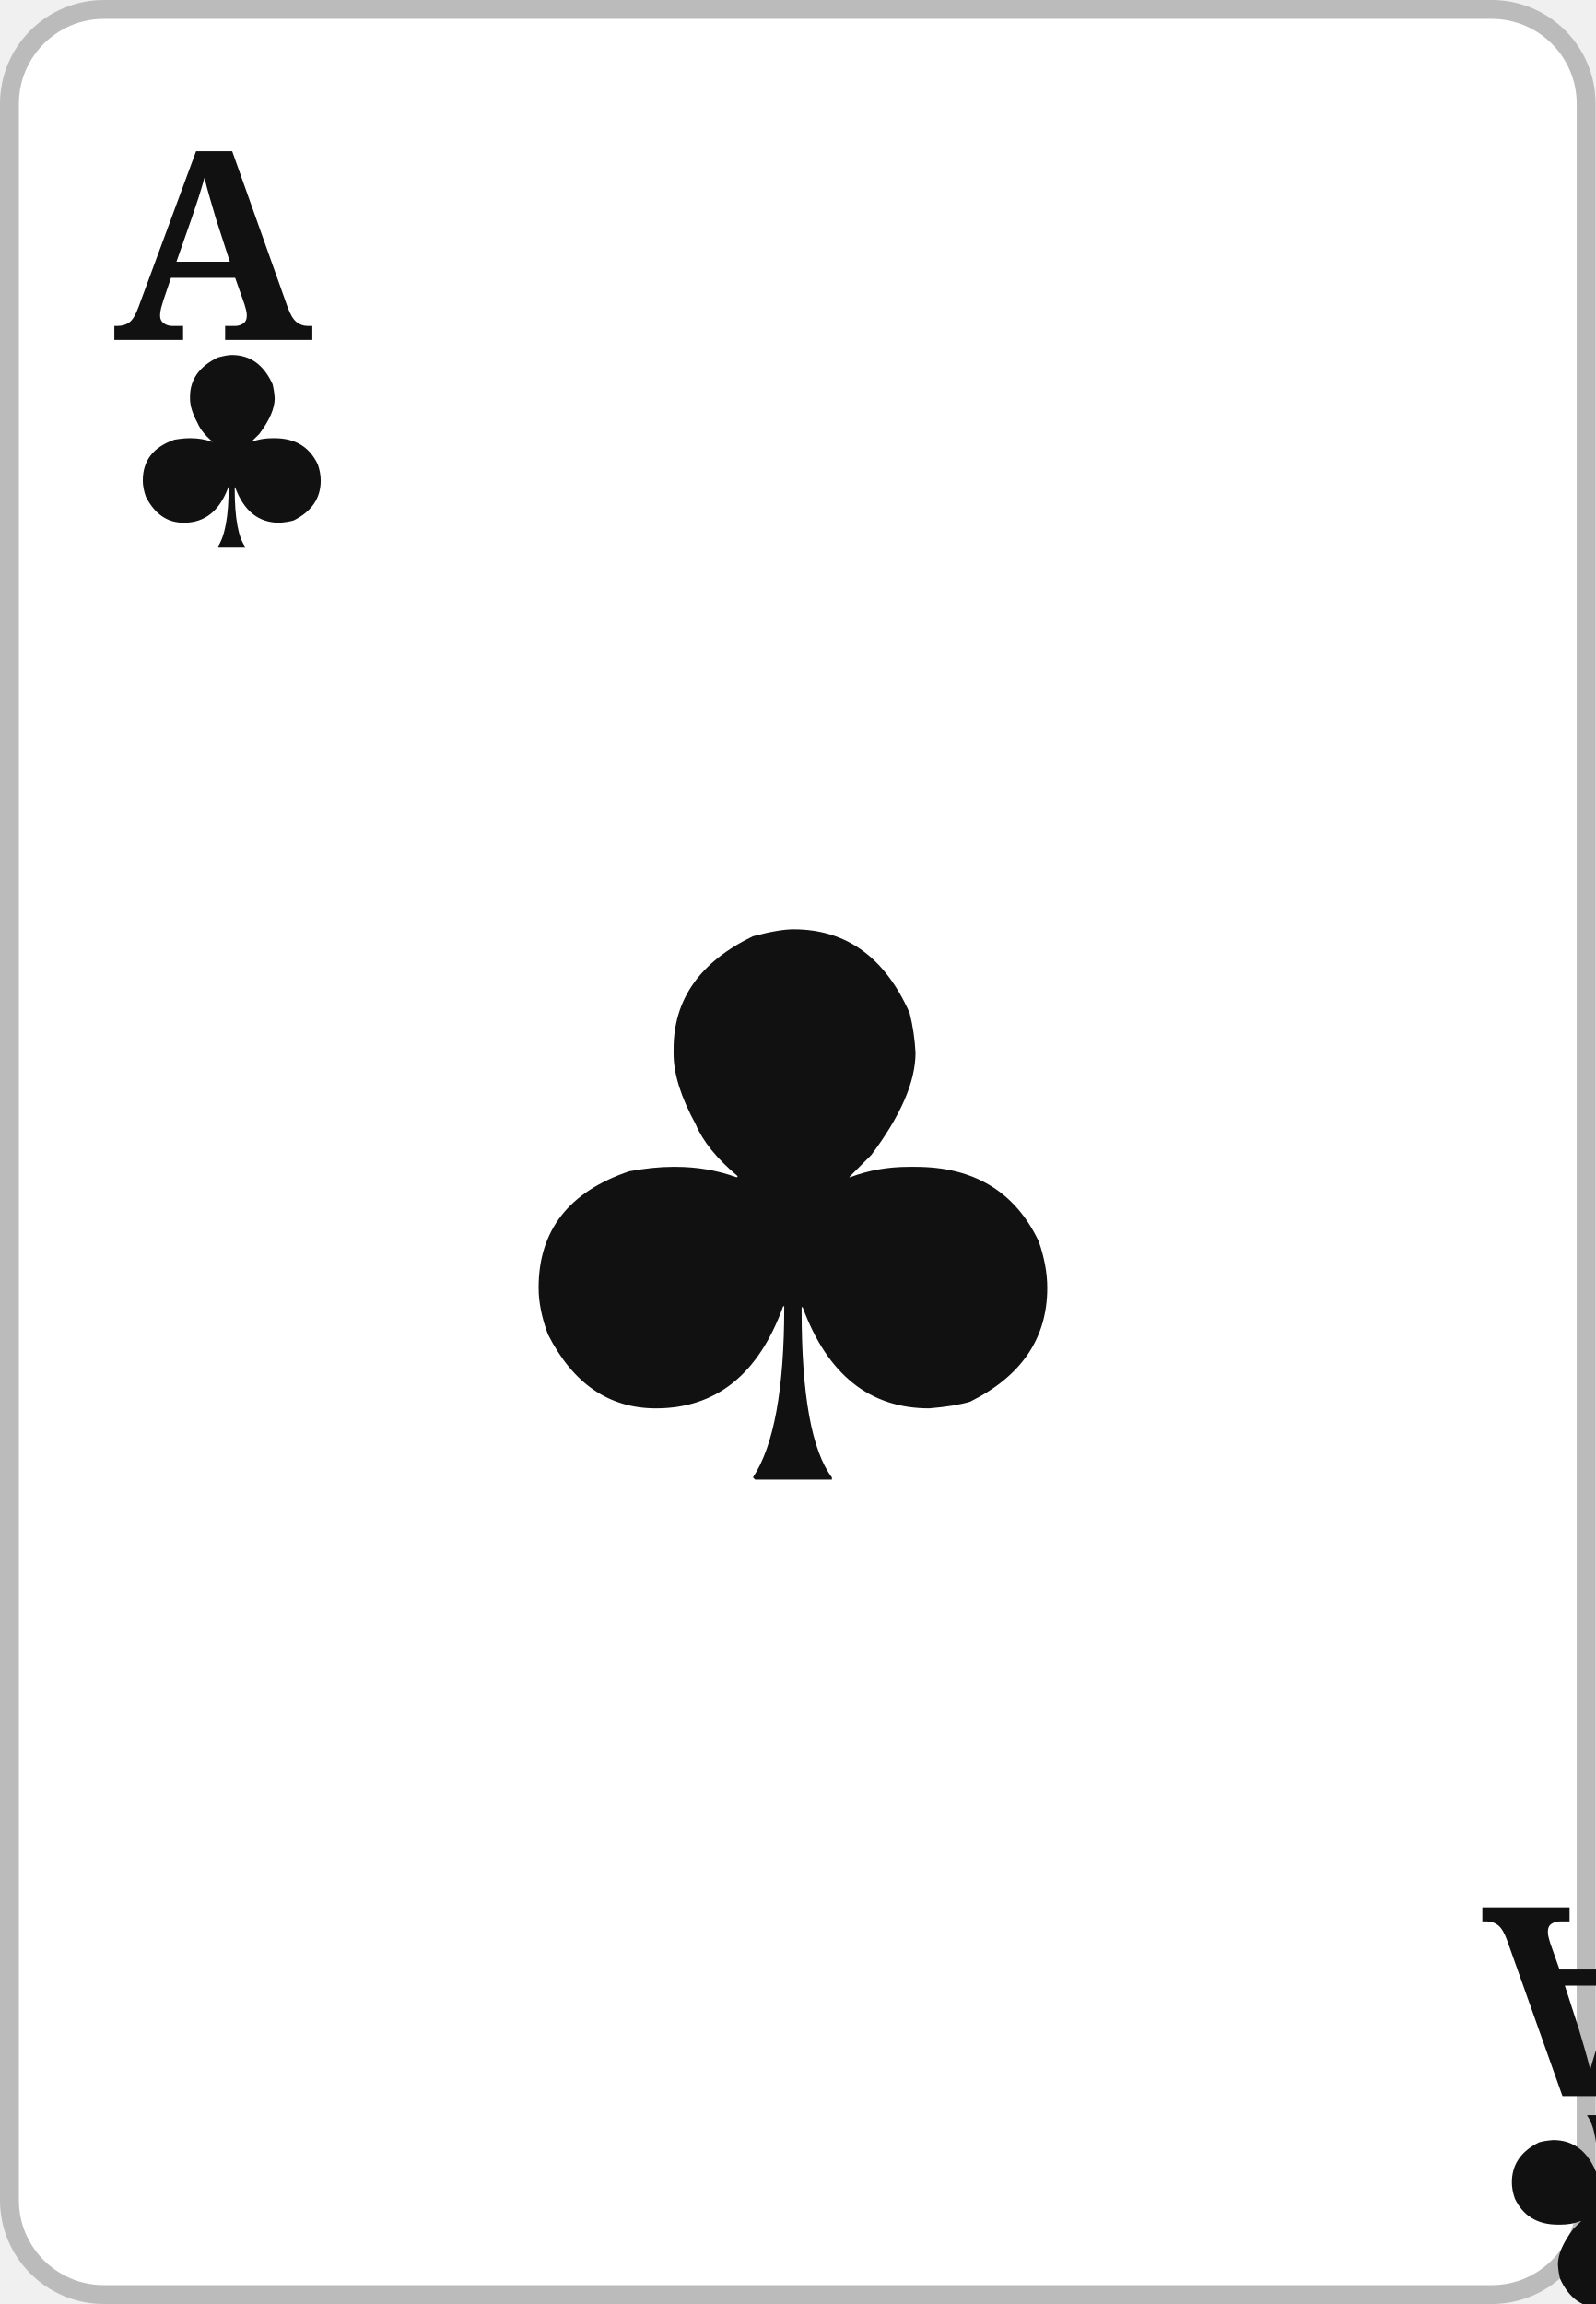
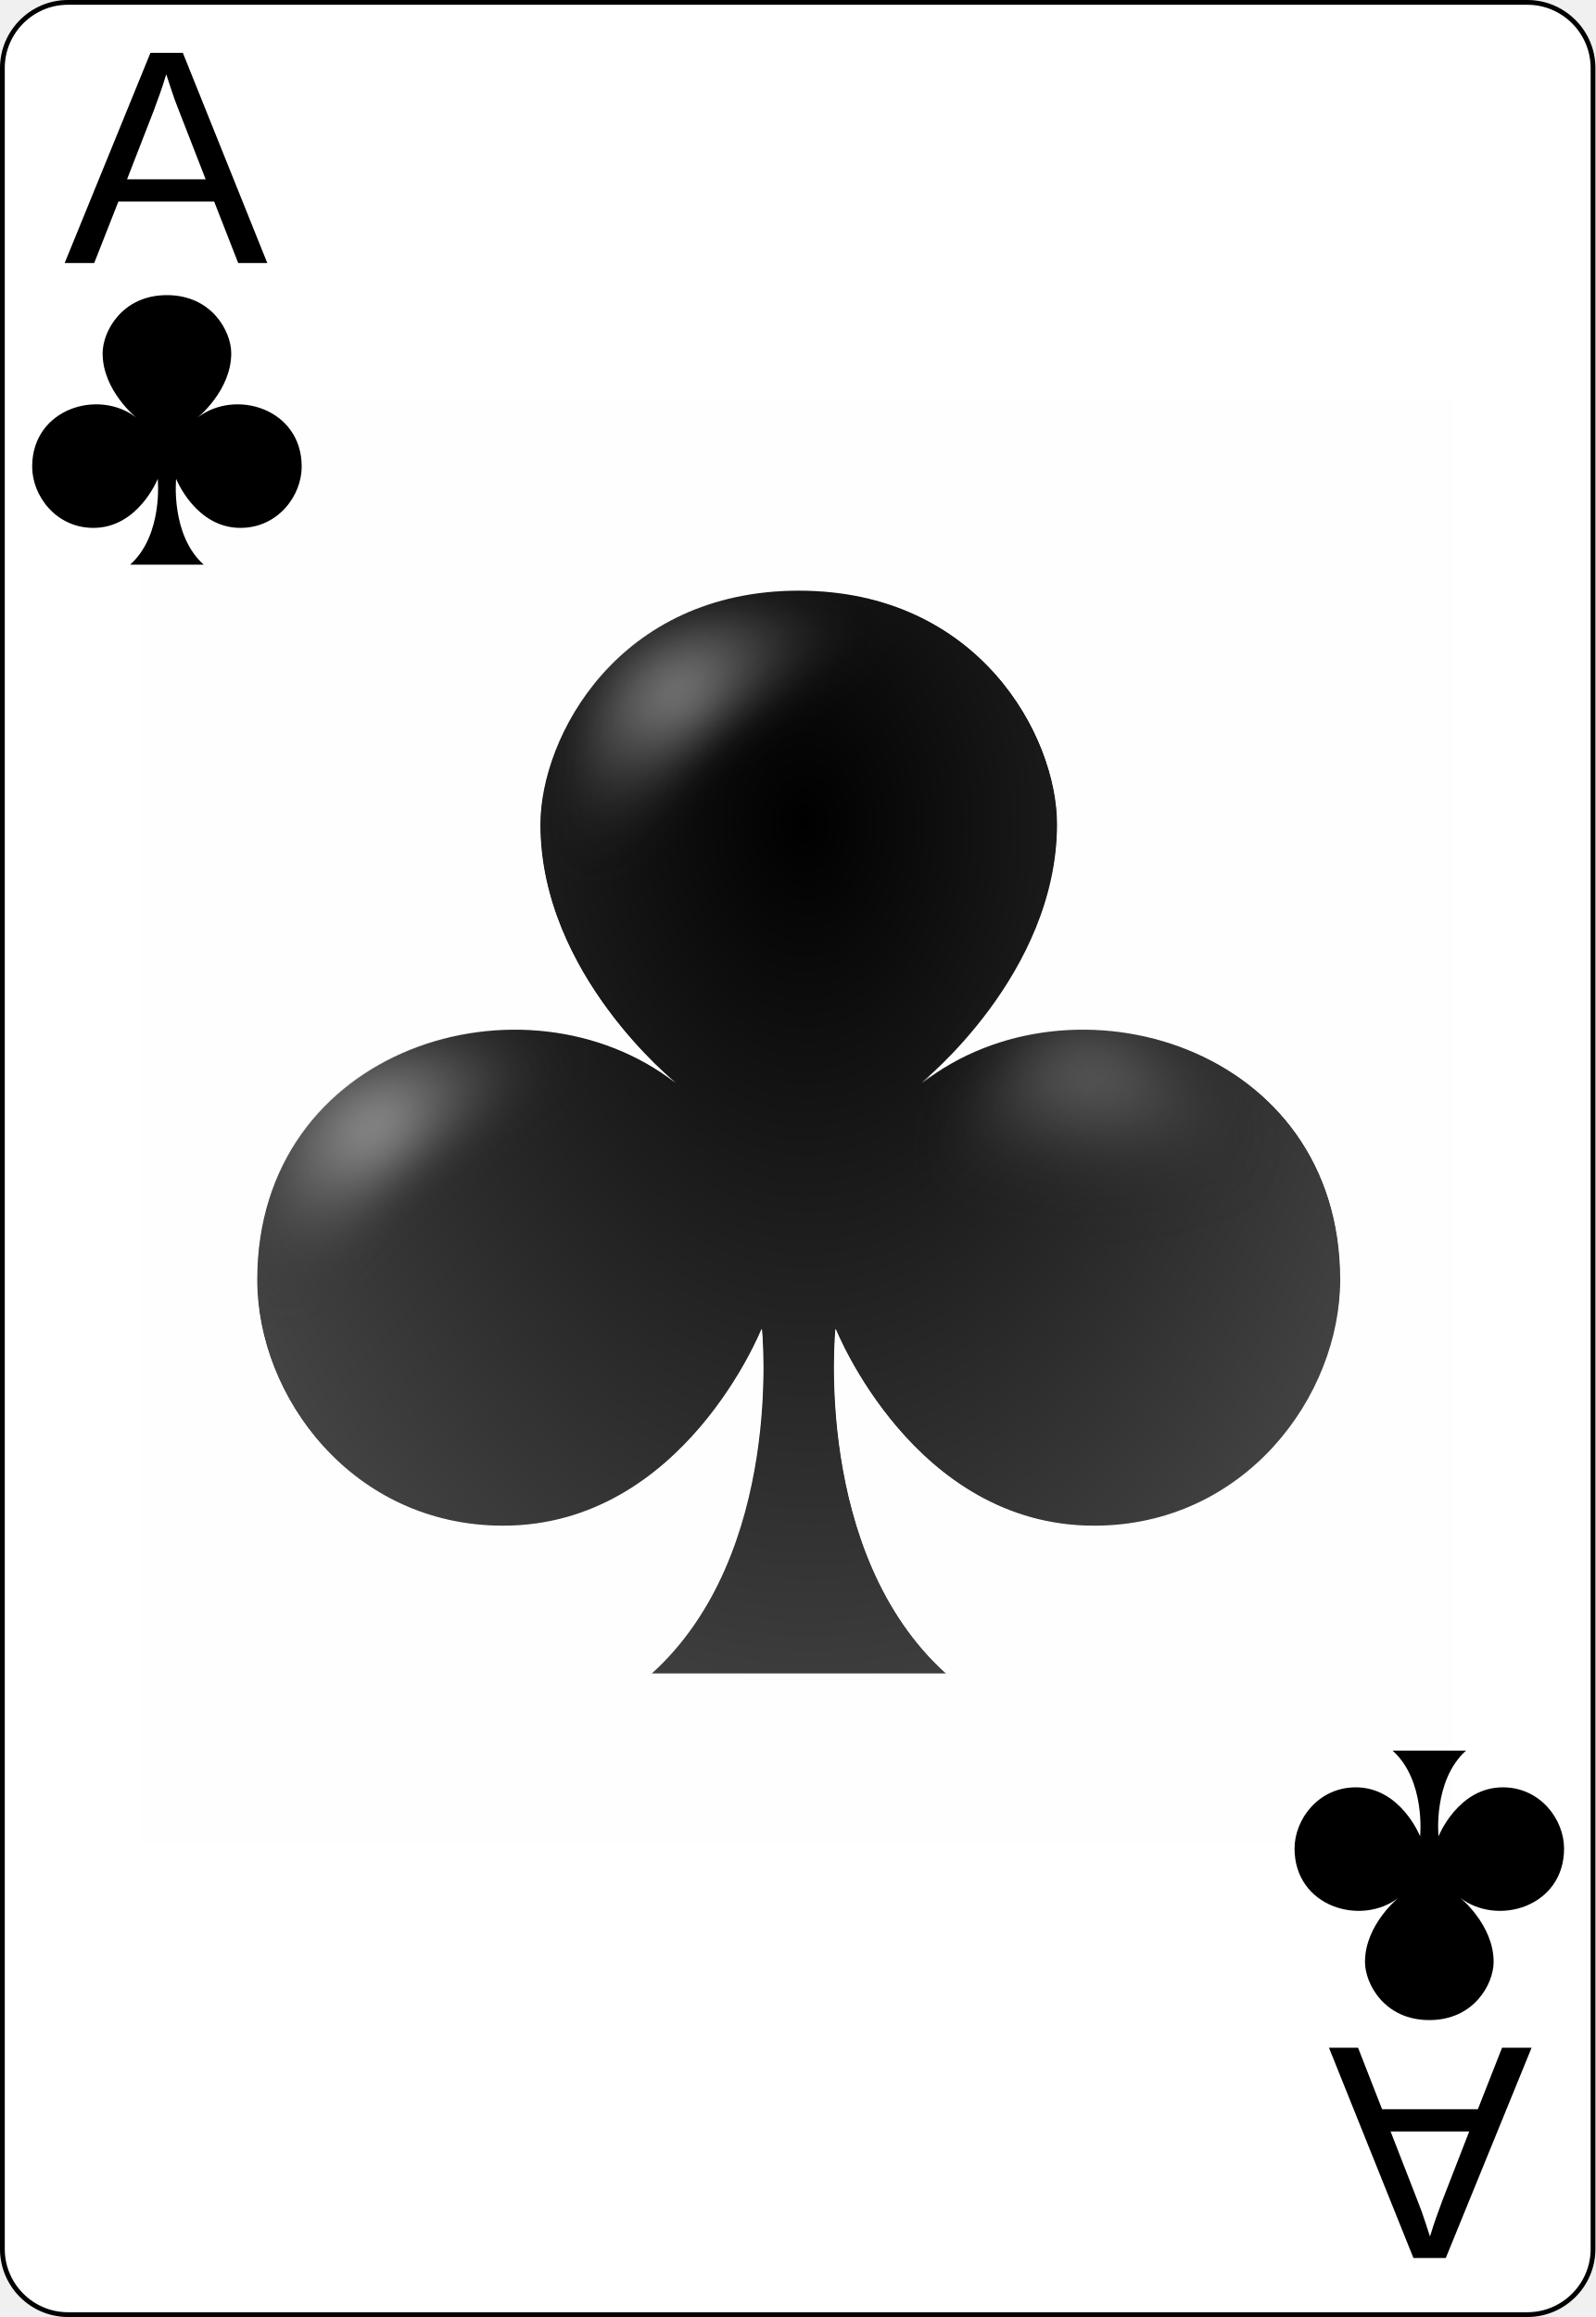
- <svg xmlns="http://www.w3.org/2000/svg" viewBox="0 0 169 244">
-   <rect x="1" y="1" width="167" height="242" rx="10" ry="10" fill="white" stroke="#bbb" stroke-width="2" />
-   <text x="12" y="36" font-family="Georgia,serif" font-size="28" font-weight="bold" fill="#111111">A</text>
-   <text x="12" y="58" font-family="Georgia,serif" font-size="28" fill="#111111">♣</text>
-   <text x="84" y="134" font-family="Georgia,serif" font-size="80" text-anchor="middle" dominant-baseline="middle" fill="#111111">♣</text>
-   <text x="157" y="202" font-family="Georgia,serif" font-size="28" font-weight="bold" fill="#111111" text-anchor="end" transform="rotate(180,157,202)">A</text>
-   <text x="157" y="224" font-family="Georgia,serif" font-size="28" fill="#111111" text-anchor="end" transform="rotate(180,157,224)">♣</text>
+ <svg xmlns="http://www.w3.org/2000/svg" xmlns:xlink="http://www.w3.org/1999/xlink" width="167.087pt" height="242.667pt" viewBox="0 0 167.087 242.667" xml:space="preserve" id="svg2" version="1.1">
+   <defs id="defs41">
+     <radialGradient xlink:href="#linearGradient2984" id="radialGradient3760" cx="48.231" cy="18.138" fx="48.231" fy="18.138" r="9.5" gradientUnits="userSpaceOnUse" gradientTransform="matrix(-1.560526,0.01828294,-0.02684055,-2.290953,123.9838,58.80911)" />
+     <linearGradient id="linearGradient2984">
+       <stop style="stop-color:#000000;stop-opacity:1;" offset="0" id="stop2986" />
+       <stop style="stop-color:#000000;stop-opacity:0.656;" offset="1" id="stop2988" />
+     </linearGradient>
+     <radialGradient xlink:href="#linearGradient3784" id="radialGradient3792" cx="171.487" cy="511.223" fx="171.487" fy="511.223" r="81.903" gradientTransform="matrix(1.152989,-0.6739155,0.3948202,0.6754904,-233.6326,270.4008)" gradientUnits="userSpaceOnUse" />
+     <linearGradient id="linearGradient3784">
+       <stop style="stop-color:#ffffff;stop-opacity:0.534;" offset="0" id="stop3786" />
+       <stop style="stop-color:#000000;stop-opacity:0;" offset="1" id="stop3788" />
+     </linearGradient>
+     <filter color-interpolation-filters="sRGB" id="filter3834" x="-0.139" width="1.279" y="-0.162" height="1.325">
+       <feGaussianBlur stdDeviation="9.511" id="feGaussianBlur3836" />
+     </filter>
+     <radialGradient r="81.903" fy="511.223" fx="171.487" cy="511.223" cx="171.487" gradientTransform="matrix(1.152989,-0.6739155,0.3948202,0.6754904,-233.6326,270.4008)" gradientUnits="userSpaceOnUse" id="radialGradient3855" xlink:href="#linearGradient3784-4" />
+     <linearGradient id="linearGradient3784-4">
+       <stop style="stop-color:#ffffff;stop-opacity:0.519;" offset="0" id="stop3786-8" />
+       <stop style="stop-color:#000000;stop-opacity:0;" offset="1" id="stop3788-6" />
+     </linearGradient>
+     <filter color-interpolation-filters="sRGB" id="filter3834-6" x="-0.139" width="1.279" y="-0.162" height="1.325">
+       <feGaussianBlur stdDeviation="9.511" id="feGaussianBlur3836-6" />
+     </filter>
+     <radialGradient r="81.903" fy="461.841" fx="181.694" cy="461.841" cx="181.694" gradientTransform="matrix(1.152989,-0.6739155,0.3948202,0.6754904,-233.6326,270.4008)" gradientUnits="userSpaceOnUse" id="radialGradient3916" xlink:href="#linearGradient3784-3" />
+     <linearGradient id="linearGradient3784-3">
+       <stop style="stop-color:#ffffff;stop-opacity:0.702;" offset="0" id="stop3786-86" />
+       <stop style="stop-color:#000000;stop-opacity:0;" offset="1" id="stop3788-2" />
+     </linearGradient>
+     <filter color-interpolation-filters="sRGB" id="filter3834-7" x="-0.139" width="1.279" y="-0.162" height="1.325">
+       <feGaussianBlur stdDeviation="9.511" id="feGaussianBlur3836-0" />
+     </filter>
+   </defs>
+   <g id="Layer_x0020_1" style="fill-rule:nonzero;clip-rule:nonzero;stroke:#000000;stroke-miterlimit:4;">
+     <path style="fill:#FFFFFF;stroke-width:0.5;" d="M166.837,235.548c0,3.777-3.087,6.869-6.871,6.869H7.111c-3.775,0-6.861-3.092-6.861-6.869V7.12C0.25,3.343,3.336,0.25,7.111,0.25h152.855    c3.784,0,6.871,3.093,6.871,6.87v228.428z" id="path5" />
+     <g style="stroke:none;" id="g7">
+       <g id="g9">
+ 				
+ 			</g>
+     </g>
+     <g id="g15">
+ 			
+ 		</g>
+     <g id="g19">
+ 			
+ 		</g>
+     <g style="stroke:none;" id="g23">
+       <g id="g25">
+ 				
+ 			</g>
+     </g>
+     <g style="stroke:none;" id="g31">
+       <g id="g33">
+ 				
+ 			</g>
+     </g>
+   </g>
+   <text xml:space="preserve" style="font-size:32px;font-style:normal;font-weight:normal;line-height:125%;letter-spacing:0px;word-spacing:0px;fill:#000000;fill-opacity:1;stroke:none;font-family:Bitstream Vera Sans" x="6.711" y="27.548" id="text3788">
+     <tspan id="tspan3790" x="6.711" y="27.548" style="font-style:normal;font-variant:normal;font-weight:normal;font-stretch:normal;font-family:Arial;-inkscape-font-specification:Arial">A</tspan>
+   </text>
+   <g transform="matrix(0.206146,0,0,0.206146,8.870546,16.51276)" id="g3804">
+     <g id="layer1-1" transform="matrix(28.96992,0,0,28.96992,-1031.537,-187.3767)">
+       <path style="fill:url(#radialGradient3760);fill-opacity:1" d="m 50.291,22.698 c 0,0 2.375,-1.9 2.375,-4.534 0,-1.542 -1.369,-4.102 -4.534,-4.102 -3.165,0 -4.534,2.561 -4.534,4.102 0,2.634 2.375,4.534 2.375,4.534 -2.638,-2.055 -7.341,-0.652 -7.341,3.455 0,2.056 1.68,4.318 4.318,4.318 3.165,0 4.534,-3.455 4.534,-3.455 0,0 0.402,3.938 -1.943,6.046 h 5.182 c -2.345,-2.107 -1.943,-6.046 -1.943,-6.046 0,0 1.369,3.455 4.534,3.455 2.639,0 4.318,-2.263 4.318,-4.318 0,-4.107 -4.703,-5.51 -7.341,-3.455 z" id="cl" />
+     </g>
+     <path transform="matrix(1.109126,0,0,1.207169,-37.34915,-111.3423)" id="path3762" d="m 117.301,604.266 c 0,0 -8.068,-94.95 22.857,-122.857 34.761,-31.369 140,-11.429 140,-11.429 0,0 -71.54,24.838 -100,48.571 -27.21,22.692 -62.857,85.714 -62.857,85.714 z" style="fill:url(#radialGradient3792);fill-opacity:1;stroke:none;filter:url(#filter3834)" />
+     <path transform="matrix(1.109126,0,0,1.207169,117.2523,-332.2654)" id="path3762-6" d="m 117.301,604.266 c 0,0 -8.068,-94.95 22.857,-122.857 34.761,-31.369 140,-11.429 140,-11.429 0,0 -71.54,24.838 -100,48.571 -27.21,22.692 -62.857,85.714 -62.857,85.714 z" style="fill:url(#radialGradient3855);fill-opacity:1;stroke:none;filter:url(#filter3834-6)" />
+     <path transform="matrix(1.142038,0.7029084,-0.8418848,1.367838,729.3719,-305.0747)" id="path3762-7" d="m 117.301,604.266 c 0,0 -8.068,-94.95 22.857,-122.857 34.761,-31.369 140,-11.429 140,-11.429 0,0 -71.54,24.838 -100,48.571 -27.21,22.692 -62.857,85.714 -62.857,85.714 z" style="fill:url(#radialGradient3916);fill-opacity:1;stroke:none;filter:url(#filter3834-7)" />
+     <path id="rect3015" d="m 28.356,122.025 0,734.281 667.156,0 0,-734.281 -667.156,0 z m 334.281,97.625 c 91.69,0 131.375,74.172 131.375,118.844 0,76.307 -68.812,131.344 -68.812,131.344 76.423,-59.533 212.656,-18.886 212.656,100.094 0,59.533 -48.642,125.094 -125.094,125.094 -91.69,0 -131.344,-100.094 -131.344,-100.094 0,0 -11.653,114.117 56.281,175.156 l -150.125,0 c 67.934,-61.069 56.312,-175.156 56.312,-175.156 0,0 -39.654,100.094 -131.344,100.094 -76.423,0 -125.094,-65.532 -125.094,-125.094 0,-118.979 136.234,-159.627 212.656,-100.094 0,0 -68.812,-55.037 -68.812,-131.344 0,-44.643 39.654,-118.844 131.344,-118.844 z" style="fill:#fffeff;fill-opacity:1;fill-rule:nonzero;stroke:none" />
+   </g>
+   <g transform="matrix(1.485651,0,0,1.485651,-54.02466,10.01807)" id="layer1-1-4">
+     <path id="cl-9" d="m 50.291,22.698 c 0,0 2.375,-1.9 2.375,-4.534 0,-1.542 -1.369,-4.102 -4.534,-4.102 -3.165,0 -4.534,2.561 -4.534,4.102 0,2.634 2.375,4.534 2.375,4.534 -2.638,-2.055 -7.341,-0.652 -7.341,3.455 0,2.056 1.68,4.318 4.318,4.318 3.165,0 4.534,-3.455 4.534,-3.455 0,0 0.402,3.938 -1.943,6.046 h 5.182 c -2.345,-2.107 -1.943,-6.046 -1.943,-6.046 0,0 1.369,3.455 4.534,3.455 2.639,0 4.318,-2.263 4.318,-4.318 0,-4.107 -4.703,-5.51 -7.341,-3.455 z" style="fill:#000000" />
+   </g>
+   <text xml:space="preserve" style="font-size:32px;font-style:normal;font-weight:normal;line-height:125%;letter-spacing:0px;word-spacing:0px;fill:#000000;fill-opacity:1;stroke:none;font-family:Bitstream Vera Sans" x="-160.464" y="-214.467" id="text3788-8" transform="scale(-1,-1)">
+     <tspan id="tspan3790-7" x="-160.464" y="-214.467" style="font-style:normal;font-variant:normal;font-weight:normal;font-stretch:normal;font-family:Arial;-inkscape-font-specification:Arial">A</tspan>
+   </text>
+   <g transform="matrix(-1.485651,0,0,-1.485651,221.1992,232.4618)" id="layer1-1-4-1">
+     <path id="cl-9-7" d="m 50.291,22.698 c 0,0 2.375,-1.9 2.375,-4.534 0,-1.542 -1.369,-4.102 -4.534,-4.102 -3.165,0 -4.534,2.561 -4.534,4.102 0,2.634 2.375,4.534 2.375,4.534 -2.638,-2.055 -7.341,-0.652 -7.341,3.455 0,2.056 1.68,4.318 4.318,4.318 3.165,0 4.534,-3.455 4.534,-3.455 0,0 0.402,3.938 -1.943,6.046 h 5.182 c -2.345,-2.107 -1.943,-6.046 -1.943,-6.046 0,0 1.369,3.455 4.534,3.455 2.639,0 4.318,-2.263 4.318,-4.318 0,-4.107 -4.703,-5.51 -7.341,-3.455 z" style="fill:#000000" />
+   </g>
</svg>
